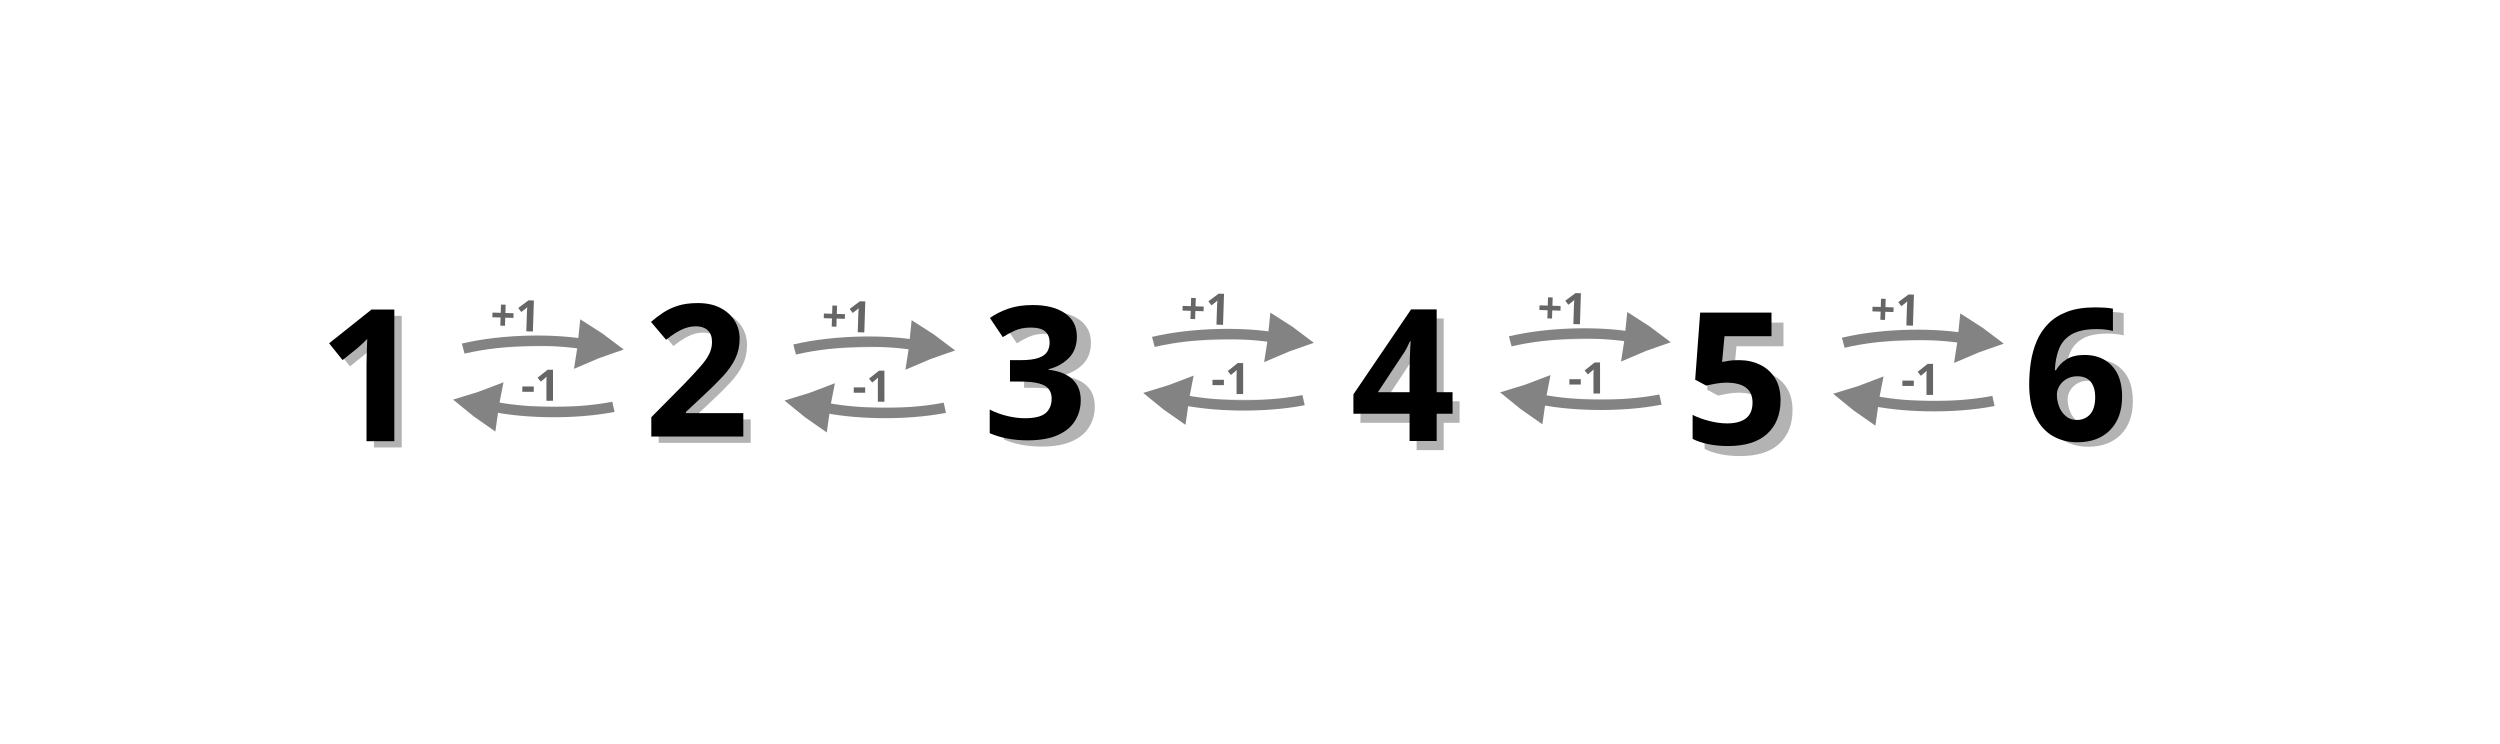
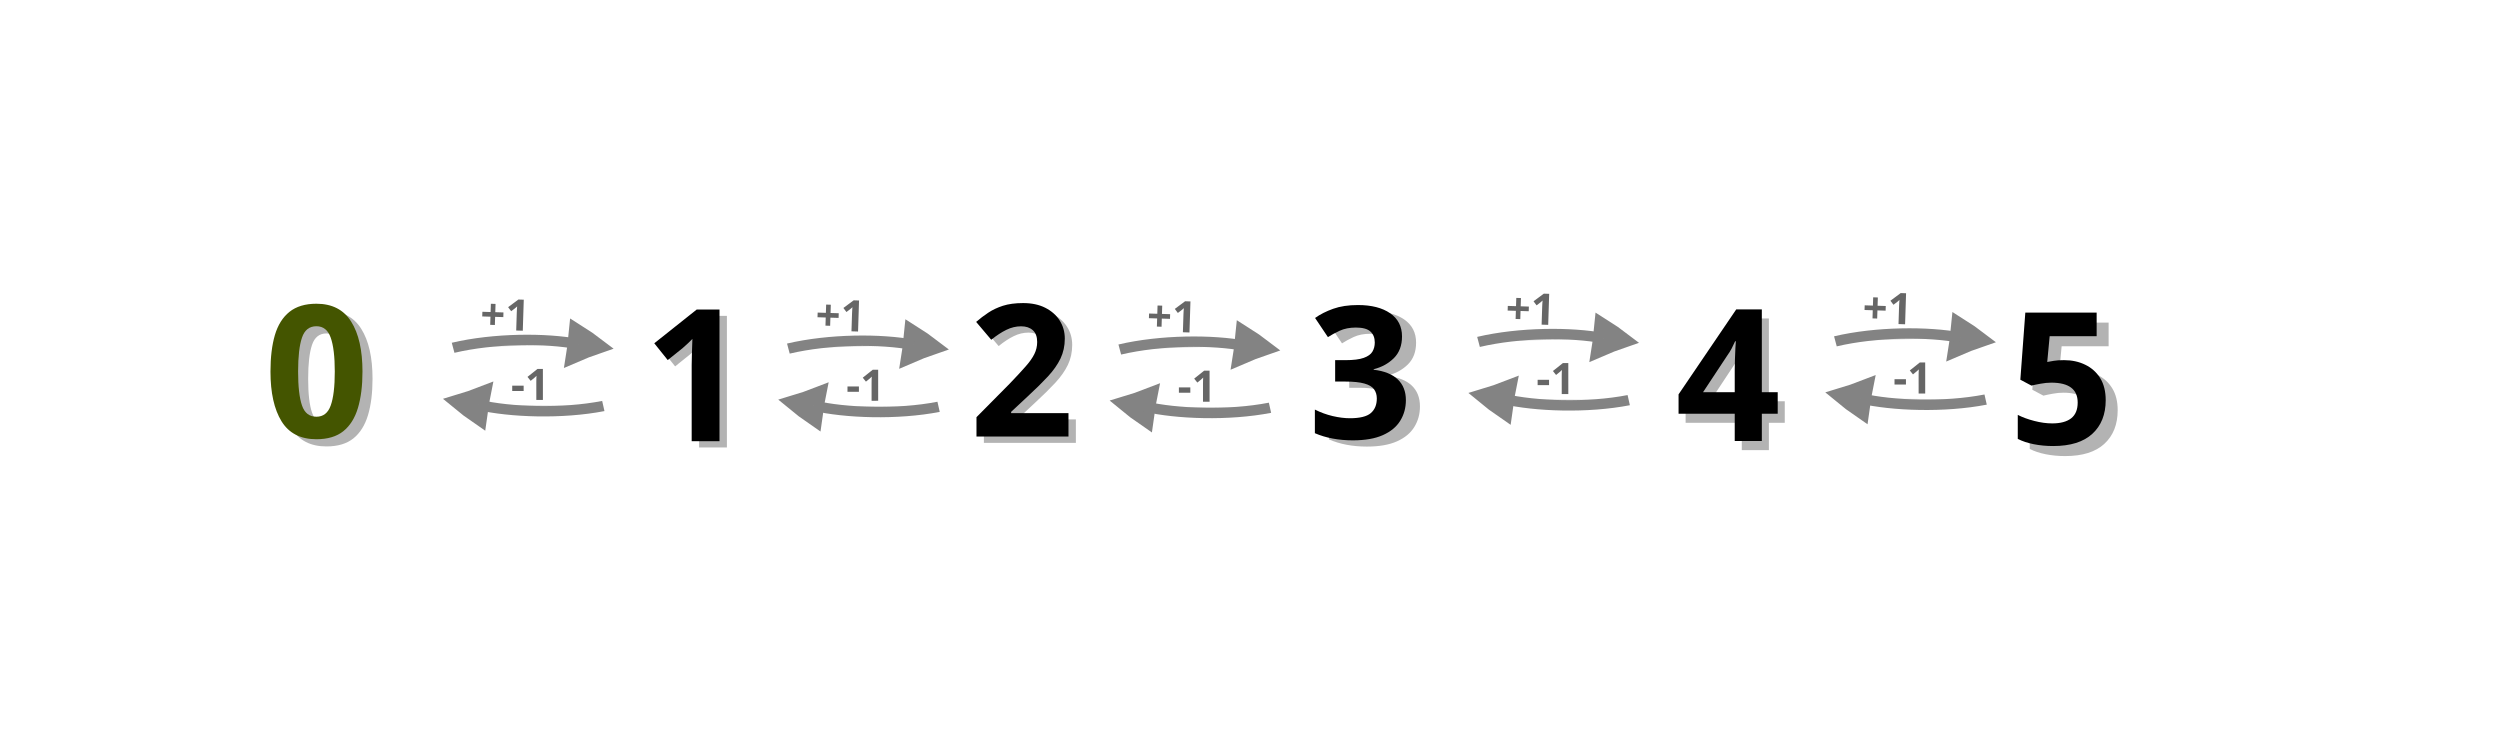
<svg xmlns="http://www.w3.org/2000/svg" viewBox="0 0 595.3 177" version="1.1" id="svg290">
  <defs id="defs294">
    </defs>
-   <text xml:space="preserve" style="font-style:normal;font-weight:normal;font-size:43.883px;line-height:1.25;font-family:sans-serif;fill:#b3b3b3;fill-opacity:1;stroke:none;stroke-width:1.097" x="77.538" y="106.555" id="text3032-8">
-     <tspan id="tspan3030-9" x="77.538" y="106.555" style="font-style:normal;font-variant:normal;font-weight:bold;font-stretch:normal;font-family:sans-serif;-inkscape-font-specification:'sans-serif Bold';fill:#b3b3b3;stroke-width:1.097">1</tspan>
+   <text xml:space="preserve" style="font-style:normal;font-weight:normal;font-size:43.883px;line-height:1.25;font-family:sans-serif;fill:#b3b3b3;fill-opacity:1;stroke:none;stroke-width:1.097" x="154.964" y="106.555" id="text3032-8">
+     <tspan id="tspan3030-9" x="154.964" y="106.555" style="font-style:normal;font-variant:normal;font-weight:bold;font-stretch:normal;font-family:sans-serif;-inkscape-font-specification:'sans-serif Bold';fill:#b3b3b3;stroke-width:1.097">1</tspan>
  </text>
-   <text xml:space="preserve" style="font-style:normal;font-weight:normal;font-size:43.883px;line-height:1.25;font-family:sans-serif;fill:#b3b3b3;fill-opacity:1;stroke:none;stroke-width:1.097" x="155.103" y="105.451" id="text3032-3-6">
-     <tspan id="tspan3030-5-4" x="155.103" y="105.451" style="font-style:normal;font-variant:normal;font-weight:bold;font-stretch:normal;font-family:sans-serif;-inkscape-font-specification:'sans-serif Bold';fill:#b3b3b3;stroke-width:1.097">2</tspan>
+   <text xml:space="preserve" style="font-style:normal;font-weight:normal;font-size:43.883px;line-height:1.25;font-family:sans-serif;fill:#b3b3b3;fill-opacity:1;stroke:none;stroke-width:1.097" x="232.53" y="105.451" id="text3032-3-6">
+     <tspan id="tspan3030-5-4" x="232.53" y="105.451" style="font-style:normal;font-variant:normal;font-weight:bold;font-stretch:normal;font-family:sans-serif;-inkscape-font-specification:'sans-serif Bold';fill:#b3b3b3;stroke-width:1.097">2</tspan>
  </text>
-   <text xml:space="preserve" style="font-style:normal;font-weight:normal;font-size:43.883px;line-height:1.25;font-family:sans-serif;fill:#000000;fill-opacity:1;stroke:none;stroke-width:1.097" x="75.775" y="105.055" id="text3032">
-     <tspan id="tspan3030" x="75.775" y="105.055" style="font-style:normal;font-variant:normal;font-weight:bold;font-stretch:normal;font-family:sans-serif;-inkscape-font-specification:'sans-serif Bold';stroke-width:1.097">1</tspan>
+   <text xml:space="preserve" style="font-style:normal;font-weight:normal;font-size:43.883px;line-height:1.25;font-family:sans-serif;fill:#000000;fill-opacity:1;stroke:none;stroke-width:1.097" x="153.202" y="105.055" id="text3032">
+     <tspan id="tspan3030" x="153.202" y="105.055" style="font-style:normal;font-variant:normal;font-weight:bold;font-stretch:normal;font-family:sans-serif;-inkscape-font-specification:'sans-serif Bold';stroke-width:1.097">1</tspan>
  </text>
-   <text xml:space="preserve" style="font-style:normal;font-weight:normal;font-size:43.883px;line-height:1.25;font-family:sans-serif;fill:#000000;fill-opacity:1;stroke:none;stroke-width:1.097" x="153.341" y="103.951" id="text3032-3">
-     <tspan id="tspan3030-5" x="153.341" y="103.951" style="font-style:normal;font-variant:normal;font-weight:bold;font-stretch:normal;font-family:sans-serif;-inkscape-font-specification:'sans-serif Bold';stroke-width:1.097">2</tspan>
+   <text xml:space="preserve" style="font-style:normal;font-weight:normal;font-size:43.883px;line-height:1.25;font-family:sans-serif;fill:#000000;fill-opacity:1;stroke:none;stroke-width:1.097" x="230.768" y="103.951" id="text3032-3">
+     <tspan id="tspan3030-5" x="230.768" y="103.951" style="font-style:normal;font-variant:normal;font-weight:bold;font-stretch:normal;font-family:sans-serif;-inkscape-font-specification:'sans-serif Bold';stroke-width:1.097">2</tspan>
  </text>
-   <g id="g7972" transform="matrix(0.6779268,0,0,0.6779268,112.7155,-49.79211)">
+   <g id="g7972" transform="matrix(0.6779268,0,0,0.6779268,190.1423,-49.79211)">
    <g style="fill:#dddddd;stroke:#838383;stroke-width:6.389;stroke-miterlimit:10" id="g1482-7-3" transform="matrix(0.4074356,-0.00145477,5.2735526e-4,0.4183479,-83.08308,101.0471)">
      <path style="stroke-width:35.526" id="path1478-7-6" transform="matrix(0.4768,-0.02932,0.03214,0.42867,147.58,197.367)" d="m 315.1,101.79 c 10.682,-4.135 21.77,-7.738 33.127,-11.074 -8.518,-8.139 -17.577,-16.01 -27.178,-23.616 -2.04,12.119 -3.103,21.663 -5.949,34.69 z" />
      <path style="stroke-width:10.649;paint-order:markers fill stroke" id="path1480-1-1" transform="matrix(0.89574,0,0,0.81736,18.384,154.236)" d="m 197.036,89.49 c 39.237,-9.724 89.303,-9.828 120.462,-3.317" />
    </g>
    <text xml:space="preserve" style="font-style:normal;font-weight:normal;font-size:15.275px;line-height:1.25;font-family:sans-serif;fill:#666666;fill-opacity:1;stroke:none;stroke-width:0.382" x="11.884" y="189.138" id="text5016-15-0" transform="rotate(1.819981)">
      <tspan id="tspan5014-9-6" x="11.884" y="189.138" style="font-style:normal;font-variant:normal;font-weight:bold;font-stretch:normal;font-family:sans-serif;-inkscape-font-specification:'sans-serif Bold';fill:#666666;stroke-width:0.382">+1</tspan>
    </text>
    <g style="fill:#dddddd;stroke:#838383;stroke-width:6.389;stroke-miterlimit:10" id="g1482-7-3-5" transform="matrix(-0.4071792,-0.01452407,0.0158787,-0.4180467,124.9389,314.2273)">
      <path style="stroke-width:35.526" id="path1478-7-6-1" transform="matrix(0.4768,-0.02932,0.03214,0.42867,147.58,197.367)" d="m 315.1,101.79 c 10.682,-4.135 21.77,-7.738 33.127,-11.074 -8.518,-8.139 -17.577,-16.01 -27.178,-23.616 -2.04,12.119 -3.103,21.663 -5.949,34.69 z" />
      <path style="stroke-width:10.649;paint-order:markers fill stroke" id="path1480-1-1-66" transform="matrix(0.89574,0,0,0.81736,18.384,154.236)" d="m 197.036,89.49 c 39.237,-9.724 89.303,-9.828 120.462,-3.317" />
    </g>
    <text xml:space="preserve" style="font-style:normal;font-weight:normal;font-size:15.275px;line-height:1.25;font-family:sans-serif;fill:#666666;fill-opacity:1;stroke:none;stroke-width:0.382" x="16.666" y="214.227" id="text5016-15-0-9" transform="rotate(-0.02279566)">
      <tspan id="tspan5014-9-6-6" x="16.666" y="214.227" style="font-style:normal;font-variant:normal;font-weight:bold;font-stretch:normal;font-family:sans-serif;-inkscape-font-specification:'sans-serif Bold';fill:#666666;stroke-width:0.382">-1</tspan>
    </text>
  </g>
-   <text xml:space="preserve" style="font-style:normal;font-weight:normal;font-size:43.883px;line-height:1.25;font-family:sans-serif;fill:#b3b3b3;fill-opacity:1;stroke:none;stroke-width:1.097" x="237.35" y="105.902" id="text3032-3-6-8">
-     <tspan id="tspan3030-5-4-6" x="237.35" y="105.902" style="font-style:normal;font-variant:normal;font-weight:bold;font-stretch:normal;font-family:sans-serif;-inkscape-font-specification:'sans-serif Bold';fill:#b3b3b3;stroke-width:1.097">3</tspan>
+   <text xml:space="preserve" style="font-style:normal;font-weight:normal;font-size:43.883px;line-height:1.25;font-family:sans-serif;fill:#b3b3b3;fill-opacity:1;stroke:none;stroke-width:1.097" x="314.777" y="105.902" id="text3032-3-6-8">
+     <tspan id="tspan3030-5-4-6" x="314.777" y="105.902" style="font-style:normal;font-variant:normal;font-weight:bold;font-stretch:normal;font-family:sans-serif;-inkscape-font-specification:'sans-serif Bold';fill:#b3b3b3;stroke-width:1.097">3</tspan>
  </text>
-   <text xml:space="preserve" style="font-style:normal;font-weight:normal;font-size:43.883px;line-height:1.25;font-family:sans-serif;fill:#000000;fill-opacity:1;stroke:none;stroke-width:1.097" x="233.999" y="104.418" id="text3032-3-2">
-     <tspan id="tspan3030-5-47" x="233.999" y="104.418" style="font-style:normal;font-variant:normal;font-weight:bold;font-stretch:normal;font-family:sans-serif;-inkscape-font-specification:'sans-serif Bold';stroke-width:1.097">3</tspan>
+   <text xml:space="preserve" style="font-style:normal;font-weight:normal;font-size:43.883px;line-height:1.25;font-family:sans-serif;fill:#000000;fill-opacity:1;stroke:none;stroke-width:1.097" x="311.426" y="104.418" id="text3032-3-2">
+     <tspan id="tspan3030-5-47" x="311.426" y="104.418" style="font-style:normal;font-variant:normal;font-weight:bold;font-stretch:normal;font-family:sans-serif;-inkscape-font-specification:'sans-serif Bold';stroke-width:1.097">3</tspan>
  </text>
-   <text xml:space="preserve" style="font-style:normal;font-weight:normal;font-size:43.883px;line-height:1.25;font-family:sans-serif;fill:#b3b3b3;fill-opacity:1;stroke:none;stroke-width:1.097" x="323.2" y="107.18" id="text3032-3-6-8-9">
-     <tspan id="tspan3030-5-4-6-3" x="323.2" y="107.18" style="font-style:normal;font-variant:normal;font-weight:bold;font-stretch:normal;font-family:sans-serif;-inkscape-font-specification:'sans-serif Bold';fill:#b3b3b3;stroke-width:1.097">4</tspan>
+   <text xml:space="preserve" style="font-style:normal;font-weight:normal;font-size:43.883px;line-height:1.25;font-family:sans-serif;fill:#b3b3b3;fill-opacity:1;stroke:none;stroke-width:1.097" x="400.627" y="107.18" id="text3032-3-6-8-9">
+     <tspan id="tspan3030-5-4-6-3" x="400.627" y="107.18" style="font-style:normal;font-variant:normal;font-weight:bold;font-stretch:normal;font-family:sans-serif;-inkscape-font-specification:'sans-serif Bold';fill:#b3b3b3;stroke-width:1.097">4</tspan>
  </text>
-   <text xml:space="preserve" style="font-style:normal;font-weight:normal;font-size:43.883px;line-height:1.25;font-family:sans-serif;fill:#000000;fill-opacity:1;stroke:none;stroke-width:1.097" x="321.522" y="105.018" id="text3032-3-2-9">
-     <tspan id="tspan3030-5-47-2" x="321.522" y="105.018" style="font-style:normal;font-variant:normal;font-weight:bold;font-stretch:normal;font-family:sans-serif;-inkscape-font-specification:'sans-serif Bold';stroke-width:1.097">4</tspan>
+   <text xml:space="preserve" style="font-style:normal;font-weight:normal;font-size:43.883px;line-height:1.25;font-family:sans-serif;fill:#000000;fill-opacity:1;stroke:none;stroke-width:1.097" x="398.949" y="105.018" id="text3032-3-2-9">
+     <tspan id="tspan3030-5-47-2" x="398.949" y="105.018" style="font-style:normal;font-variant:normal;font-weight:bold;font-stretch:normal;font-family:sans-serif;-inkscape-font-specification:'sans-serif Bold';stroke-width:1.097">4</tspan>
  </text>
-   <text xml:space="preserve" style="font-style:normal;font-weight:normal;font-size:43.883px;line-height:1.25;font-family:sans-serif;fill:#b3b3b3;fill-opacity:1;stroke:none;stroke-width:1.097" x="403.741" y="108.164" id="text3032-3-6-8-8">
-     <tspan id="tspan3030-5-4-6-30" x="403.741" y="108.164" style="font-style:normal;font-variant:normal;font-weight:bold;font-stretch:normal;font-family:sans-serif;-inkscape-font-specification:'sans-serif Bold';fill:#b3b3b3;stroke-width:1.097">5</tspan>
+   <text xml:space="preserve" style="font-style:normal;font-weight:normal;font-size:43.883px;line-height:1.25;font-family:sans-serif;fill:#b3b3b3;fill-opacity:1;stroke:none;stroke-width:1.097" x="481.168" y="108.164" id="text3032-3-6-8-8">
+     <tspan id="tspan3030-5-4-6-30" x="481.168" y="108.164" style="font-style:normal;font-variant:normal;font-weight:bold;font-stretch:normal;font-family:sans-serif;-inkscape-font-specification:'sans-serif Bold';fill:#b3b3b3;stroke-width:1.097">5</tspan>
  </text>
-   <text xml:space="preserve" style="font-style:normal;font-weight:normal;font-size:43.883px;line-height:1.25;font-family:sans-serif;fill:#000000;fill-opacity:1;stroke:none;stroke-width:1.097" x="400.892" y="105.775" id="text3032-3-2-1">
-     <tspan id="tspan3030-5-47-7" x="400.892" y="105.775" style="font-style:normal;font-variant:normal;font-weight:bold;font-stretch:normal;font-family:sans-serif;-inkscape-font-specification:'sans-serif Bold';stroke-width:1.097">5</tspan>
+   <text xml:space="preserve" style="font-style:normal;font-weight:normal;font-size:43.883px;line-height:1.25;font-family:sans-serif;fill:#000000;fill-opacity:1;stroke:none;stroke-width:1.097" x="478.318" y="105.775" id="text3032-3-2-1">
+     <tspan id="tspan3030-5-47-7" x="478.318" y="105.775" style="font-style:normal;font-variant:normal;font-weight:bold;font-stretch:normal;font-family:sans-serif;-inkscape-font-specification:'sans-serif Bold';stroke-width:1.097">5</tspan>
  </text>
-   <text xml:space="preserve" style="font-style:normal;font-weight:normal;font-size:43.883px;line-height:1.25;font-family:sans-serif;fill:#b3b3b3;fill-opacity:1;stroke:none;stroke-width:1.097" x="484.222" y="105.947" id="text3032-3-6-8-8-0">
-     <tspan id="tspan3030-5-4-6-30-4" x="484.222" y="105.947" style="font-style:normal;font-variant:normal;font-weight:bold;font-stretch:normal;font-family:sans-serif;-inkscape-font-specification:'sans-serif Bold';fill:#b3b3b3;stroke-width:1.097">6</tspan>
+   <text xml:space="preserve" style="font-style:normal;font-weight:normal;font-size:43.883px;line-height:1.25;font-family:sans-serif;fill:#b3b3b3;fill-opacity:1;stroke:none;stroke-width:1.097" x="65.221" y="105.869" id="text3032-3-6-8-8-0">
+     <tspan id="tspan3030-5-4-6-30-4" x="65.221" y="105.869" style="font-style:normal;font-variant:normal;font-weight:bold;font-stretch:normal;font-family:sans-serif;-inkscape-font-specification:'sans-serif Bold';fill:#b3b3b3;stroke-width:1.097">0</tspan>
  </text>
-   <text xml:space="preserve" style="font-style:normal;font-weight:normal;font-size:43.883px;line-height:1.25;font-family:sans-serif;fill:#000000;fill-opacity:1;stroke:none;stroke-width:1.097" x="481.66" y="104.88" id="text3032-3-2-1-0">
-     <tspan id="tspan3030-5-47-7-8" x="481.66" y="104.88" style="font-style:normal;font-variant:normal;font-weight:bold;font-stretch:normal;font-family:sans-serif;-inkscape-font-specification:'sans-serif Bold';stroke-width:1.097">6</tspan>
+   <text xml:space="preserve" style="font-style:normal;font-weight:normal;font-size:43.883px;line-height:1.25;font-family:sans-serif;fill:#445500;fill-opacity:1;stroke:none;stroke-width:1.097;" x="62.829" y="104.152" id="text3032-3-2-1-0">
+     <tspan id="tspan3030-5-47-7-8" x="62.829" y="104.152" style="font-style:normal;font-variant:normal;font-weight:bold;font-stretch:normal;font-family:sans-serif;-inkscape-font-specification:'sans-serif Bold';stroke-width:1.097;fill:#445500;">0</tspan>
  </text>
-   <g id="g7972-3" transform="matrix(0.6779268,0,0,0.6779268,191.6311,-49.56906)">
+   <g id="g7972-3" transform="matrix(0.6779268,0,0,0.6779268,269.0579,-49.56906)">
    <g style="fill:#dddddd;stroke:#838383;stroke-width:6.389;stroke-miterlimit:10" id="g1482-7-3-4" transform="matrix(0.4074356,-0.00145477,5.2735526e-4,0.4183479,-83.08308,101.0471)">
      <path style="stroke-width:35.526" id="path1478-7-6-6" transform="matrix(0.4768,-0.02932,0.03214,0.42867,147.58,197.367)" d="m 315.1,101.79 c 10.682,-4.135 21.77,-7.738 33.127,-11.074 -8.518,-8.139 -17.577,-16.01 -27.178,-23.616 -2.04,12.119 -3.103,21.663 -5.949,34.69 z" />
      <path style="stroke-width:10.649;paint-order:markers fill stroke" id="path1480-1-1-3" transform="matrix(0.89574,0,0,0.81736,18.384,154.236)" d="m 197.036,89.49 c 39.237,-9.724 89.303,-9.828 120.462,-3.317" />
    </g>
    <text xml:space="preserve" style="font-style:normal;font-weight:normal;font-size:15.275px;line-height:1.25;font-family:sans-serif;fill:#666666;fill-opacity:1;stroke:none;stroke-width:0.382" x="11.884" y="189.138" id="text5016-15-0-6" transform="rotate(1.819981)">
      <tspan id="tspan5014-9-6-3" x="11.884" y="189.138" style="font-style:normal;font-variant:normal;font-weight:bold;font-stretch:normal;font-family:sans-serif;-inkscape-font-specification:'sans-serif Bold';fill:#666666;stroke-width:0.382">+1</tspan>
    </text>
    <g style="fill:#dddddd;stroke:#838383;stroke-width:6.389;stroke-miterlimit:10" id="g1482-7-3-5-3" transform="matrix(-0.4071792,-0.01452407,0.0158787,-0.4180467,124.9389,314.2273)">
      <path style="stroke-width:35.526" id="path1478-7-6-1-4" transform="matrix(0.4768,-0.02932,0.03214,0.42867,147.58,197.367)" d="m 315.1,101.79 c 10.682,-4.135 21.77,-7.738 33.127,-11.074 -8.518,-8.139 -17.577,-16.01 -27.178,-23.616 -2.04,12.119 -3.103,21.663 -5.949,34.69 z" />
      <path style="stroke-width:10.649;paint-order:markers fill stroke" id="path1480-1-1-66-4" transform="matrix(0.89574,0,0,0.81736,18.384,154.236)" d="m 197.036,89.49 c 39.237,-9.724 89.303,-9.828 120.462,-3.317" />
    </g>
    <text xml:space="preserve" style="font-style:normal;font-weight:normal;font-size:15.275px;line-height:1.25;font-family:sans-serif;fill:#666666;fill-opacity:1;stroke:none;stroke-width:0.382" x="16.666" y="214.227" id="text5016-15-0-9-3" transform="rotate(-0.02279566)">
      <tspan id="tspan5014-9-6-6-9" x="16.666" y="214.227" style="font-style:normal;font-variant:normal;font-weight:bold;font-stretch:normal;font-family:sans-serif;-inkscape-font-specification:'sans-serif Bold';fill:#666666;stroke-width:0.382">-1</tspan>
    </text>
  </g>
-   <g id="g7972-7" transform="matrix(0.6779268,0,0,0.6779268,362.0354,-51.51796)">
+   <g id="g7972-7" transform="matrix(0.6779268,0,0,0.6779268,439.4621,-51.51796)">
    <g style="fill:#dddddd;stroke:#838383;stroke-width:6.389;stroke-miterlimit:10" id="g1482-7-3-2" transform="matrix(0.4074356,-0.00145477,5.2735526e-4,0.4183479,-83.08308,101.0471)">
      <path style="stroke-width:35.526" id="path1478-7-6-5" transform="matrix(0.4768,-0.02932,0.03214,0.42867,147.58,197.367)" d="m 315.1,101.79 c 10.682,-4.135 21.77,-7.738 33.127,-11.074 -8.518,-8.139 -17.577,-16.01 -27.178,-23.616 -2.04,12.119 -3.103,21.663 -5.949,34.69 z" />
      <path style="stroke-width:10.649;paint-order:markers fill stroke" id="path1480-1-1-8" transform="matrix(0.89574,0,0,0.81736,18.384,154.236)" d="m 197.036,89.49 c 39.237,-9.724 89.303,-9.828 120.462,-3.317" />
    </g>
    <text xml:space="preserve" style="font-style:normal;font-weight:normal;font-size:15.275px;line-height:1.25;font-family:sans-serif;fill:#666666;fill-opacity:1;stroke:none;stroke-width:0.382" x="11.884" y="189.138" id="text5016-15-0-90" transform="rotate(1.819981)">
      <tspan id="tspan5014-9-6-2" x="11.884" y="189.138" style="font-style:normal;font-variant:normal;font-weight:bold;font-stretch:normal;font-family:sans-serif;-inkscape-font-specification:'sans-serif Bold';fill:#666666;stroke-width:0.382">+1</tspan>
    </text>
    <g style="fill:#dddddd;stroke:#838383;stroke-width:6.389;stroke-miterlimit:10" id="g1482-7-3-5-4" transform="matrix(-0.4071792,-0.01452407,0.0158787,-0.4180467,124.9389,314.2273)">
      <path style="stroke-width:35.526" id="path1478-7-6-1-7" transform="matrix(0.4768,-0.02932,0.03214,0.42867,147.58,197.367)" d="m 315.1,101.79 c 10.682,-4.135 21.77,-7.738 33.127,-11.074 -8.518,-8.139 -17.577,-16.01 -27.178,-23.616 -2.04,12.119 -3.103,21.663 -5.949,34.69 z" />
      <path style="stroke-width:10.649;paint-order:markers fill stroke" id="path1480-1-1-66-6" transform="matrix(0.89574,0,0,0.81736,18.384,154.236)" d="m 197.036,89.49 c 39.237,-9.724 89.303,-9.828 120.462,-3.317" />
    </g>
    <text xml:space="preserve" style="font-style:normal;font-weight:normal;font-size:15.275px;line-height:1.25;font-family:sans-serif;fill:#666666;fill-opacity:1;stroke:none;stroke-width:0.382" x="16.666" y="214.227" id="text5016-15-0-9-5" transform="rotate(-0.02279566)">
      <tspan id="tspan5014-9-6-6-7" x="16.666" y="214.227" style="font-style:normal;font-variant:normal;font-weight:bold;font-stretch:normal;font-family:sans-serif;-inkscape-font-specification:'sans-serif Bold';fill:#666666;stroke-width:0.382">-1</tspan>
    </text>
  </g>
-   <g id="g7972-1" transform="matrix(0.6779268,0,0,0.6779268,277.0526,-51.38111)">
+   <g id="g7972-1" transform="matrix(0.6779268,0,0,0.6779268,354.4793,-51.38111)">
    <g style="fill:#dddddd;stroke:#838383;stroke-width:6.389;stroke-miterlimit:10" id="g1482-7-3-3" transform="matrix(0.4074356,-0.00145477,5.2735526e-4,0.4183479,-83.08308,101.0471)">
      <path style="stroke-width:35.526" id="path1478-7-6-3" transform="matrix(0.4768,-0.02932,0.03214,0.42867,147.58,197.367)" d="m 315.1,101.79 c 10.682,-4.135 21.77,-7.738 33.127,-11.074 -8.518,-8.139 -17.577,-16.01 -27.178,-23.616 -2.04,12.119 -3.103,21.663 -5.949,34.69 z" />
      <path style="stroke-width:10.649;paint-order:markers fill stroke" id="path1480-1-1-38" transform="matrix(0.89574,0,0,0.81736,18.384,154.236)" d="m 197.036,89.49 c 39.237,-9.724 89.303,-9.828 120.462,-3.317" />
    </g>
    <text xml:space="preserve" style="font-style:normal;font-weight:normal;font-size:15.275px;line-height:1.25;font-family:sans-serif;fill:#666666;fill-opacity:1;stroke:none;stroke-width:0.382" x="11.884" y="189.138" id="text5016-15-0-5" transform="rotate(1.819981)">
      <tspan id="tspan5014-9-6-1" x="11.884" y="189.138" style="font-style:normal;font-variant:normal;font-weight:bold;font-stretch:normal;font-family:sans-serif;-inkscape-font-specification:'sans-serif Bold';fill:#666666;stroke-width:0.382">+1</tspan>
    </text>
    <g style="fill:#dddddd;stroke:#838383;stroke-width:6.389;stroke-miterlimit:10" id="g1482-7-3-5-0" transform="matrix(-0.4071792,-0.01452407,0.0158787,-0.4180467,124.9389,314.2273)">
      <path style="stroke-width:35.526" id="path1478-7-6-1-8" transform="matrix(0.4768,-0.02932,0.03214,0.42867,147.58,197.367)" d="m 315.1,101.79 c 10.682,-4.135 21.77,-7.738 33.127,-11.074 -8.518,-8.139 -17.577,-16.01 -27.178,-23.616 -2.04,12.119 -3.103,21.663 -5.949,34.69 z" />
      <path style="stroke-width:10.649;paint-order:markers fill stroke" id="path1480-1-1-66-7" transform="matrix(0.89574,0,0,0.81736,18.384,154.236)" d="m 197.036,89.49 c 39.237,-9.724 89.303,-9.828 120.462,-3.317" />
    </g>
    <text xml:space="preserve" style="font-style:normal;font-weight:normal;font-size:15.275px;line-height:1.25;font-family:sans-serif;fill:#666666;fill-opacity:1;stroke:none;stroke-width:0.382" x="16.666" y="214.227" id="text5016-15-0-9-6" transform="rotate(-0.02279566)">
      <tspan id="tspan5014-9-6-6-3" x="16.666" y="214.227" style="font-style:normal;font-variant:normal;font-weight:bold;font-stretch:normal;font-family:sans-serif;-inkscape-font-specification:'sans-serif Bold';fill:#666666;stroke-width:0.382">-1</tspan>
    </text>
  </g>
-   <g id="g7972-5" transform="matrix(0.6779268,0,0,0.6779268,441.3318,-51.18795)">
+   <g id="g7972-5" transform="matrix(0.6779268,0,0,0.6779268,110.308,-49.98329)">
    <g style="fill:#dddddd;stroke:#838383;stroke-width:6.389;stroke-miterlimit:10" id="g1482-7-3-0" transform="matrix(0.4074356,-0.00145477,5.2735526e-4,0.4183479,-83.08308,101.0471)">
      <path style="stroke-width:35.526" id="path1478-7-6-8" transform="matrix(0.4768,-0.02932,0.03214,0.42867,147.58,197.367)" d="m 315.1,101.79 c 10.682,-4.135 21.77,-7.738 33.127,-11.074 -8.518,-8.139 -17.577,-16.01 -27.178,-23.616 -2.04,12.119 -3.103,21.663 -5.949,34.69 z" />
      <path style="stroke-width:10.649;paint-order:markers fill stroke" id="path1480-1-1-0" transform="matrix(0.89574,0,0,0.81736,18.384,154.236)" d="m 197.036,89.49 c 39.237,-9.724 89.303,-9.828 120.462,-3.317" />
    </g>
    <text xml:space="preserve" style="font-style:normal;font-weight:normal;font-size:15.275px;line-height:1.25;font-family:sans-serif;fill:#666666;fill-opacity:1;stroke:none;stroke-width:0.382" x="11.884" y="189.138" id="text5016-15-0-4" transform="rotate(1.819981)">
      <tspan id="tspan5014-9-6-11" x="11.884" y="189.138" style="font-style:normal;font-variant:normal;font-weight:bold;font-stretch:normal;font-family:sans-serif;-inkscape-font-specification:'sans-serif Bold';fill:#666666;stroke-width:0.382">+1</tspan>
    </text>
    <g style="fill:#dddddd;stroke:#838383;stroke-width:6.389;stroke-miterlimit:10" id="g1482-7-3-5-35" transform="matrix(-0.4071792,-0.01452407,0.0158787,-0.4180467,124.9389,314.2273)">
      <path style="stroke-width:35.526" id="path1478-7-6-1-9" transform="matrix(0.4768,-0.02932,0.03214,0.42867,147.58,197.367)" d="m 315.1,101.79 c 10.682,-4.135 21.77,-7.738 33.127,-11.074 -8.518,-8.139 -17.577,-16.01 -27.178,-23.616 -2.04,12.119 -3.103,21.663 -5.949,34.69 z" />
      <path style="stroke-width:10.649;paint-order:markers fill stroke" id="path1480-1-1-66-3" transform="matrix(0.89574,0,0,0.81736,18.384,154.236)" d="m 197.036,89.49 c 39.237,-9.724 89.303,-9.828 120.462,-3.317" />
    </g>
    <text xml:space="preserve" style="font-style:normal;font-weight:normal;font-size:15.275px;line-height:1.25;font-family:sans-serif;fill:#666666;fill-opacity:1;stroke:none;stroke-width:0.382" x="16.666" y="214.227" id="text5016-15-0-9-4" transform="rotate(-0.02279566)">
      <tspan id="tspan5014-9-6-6-1" x="16.666" y="214.227" style="font-style:normal;font-variant:normal;font-weight:bold;font-stretch:normal;font-family:sans-serif;-inkscape-font-specification:'sans-serif Bold';fill:#666666;stroke-width:0.382">-1</tspan>
    </text>
  </g>
</svg>
